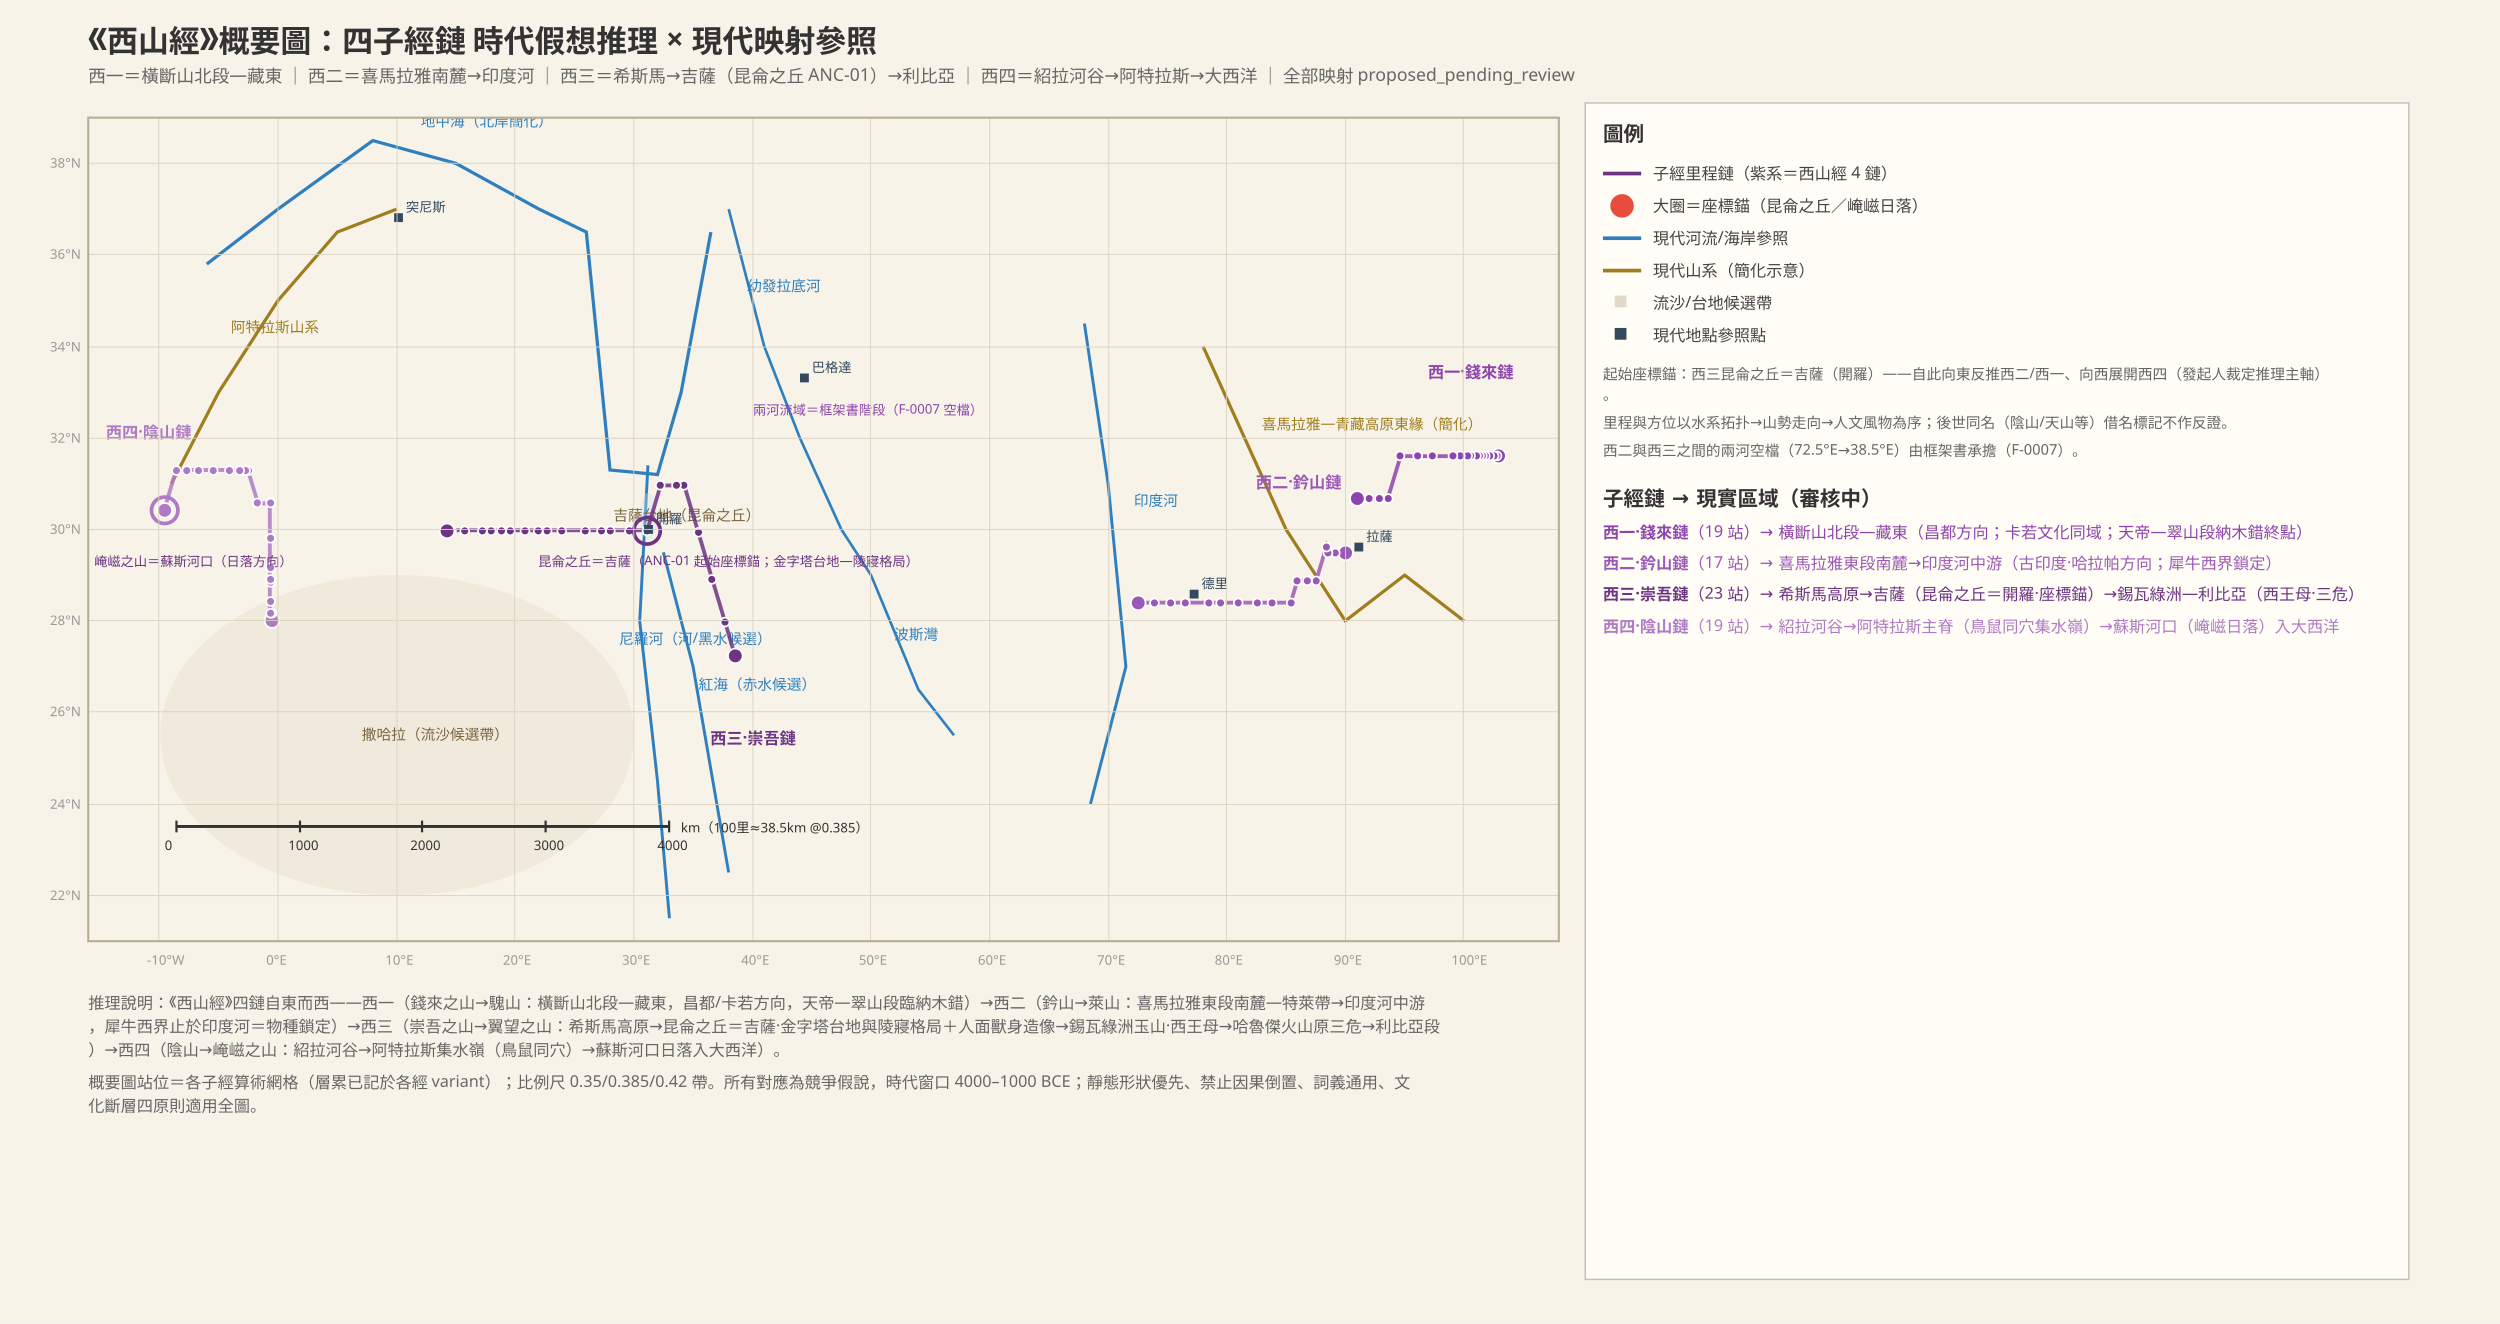
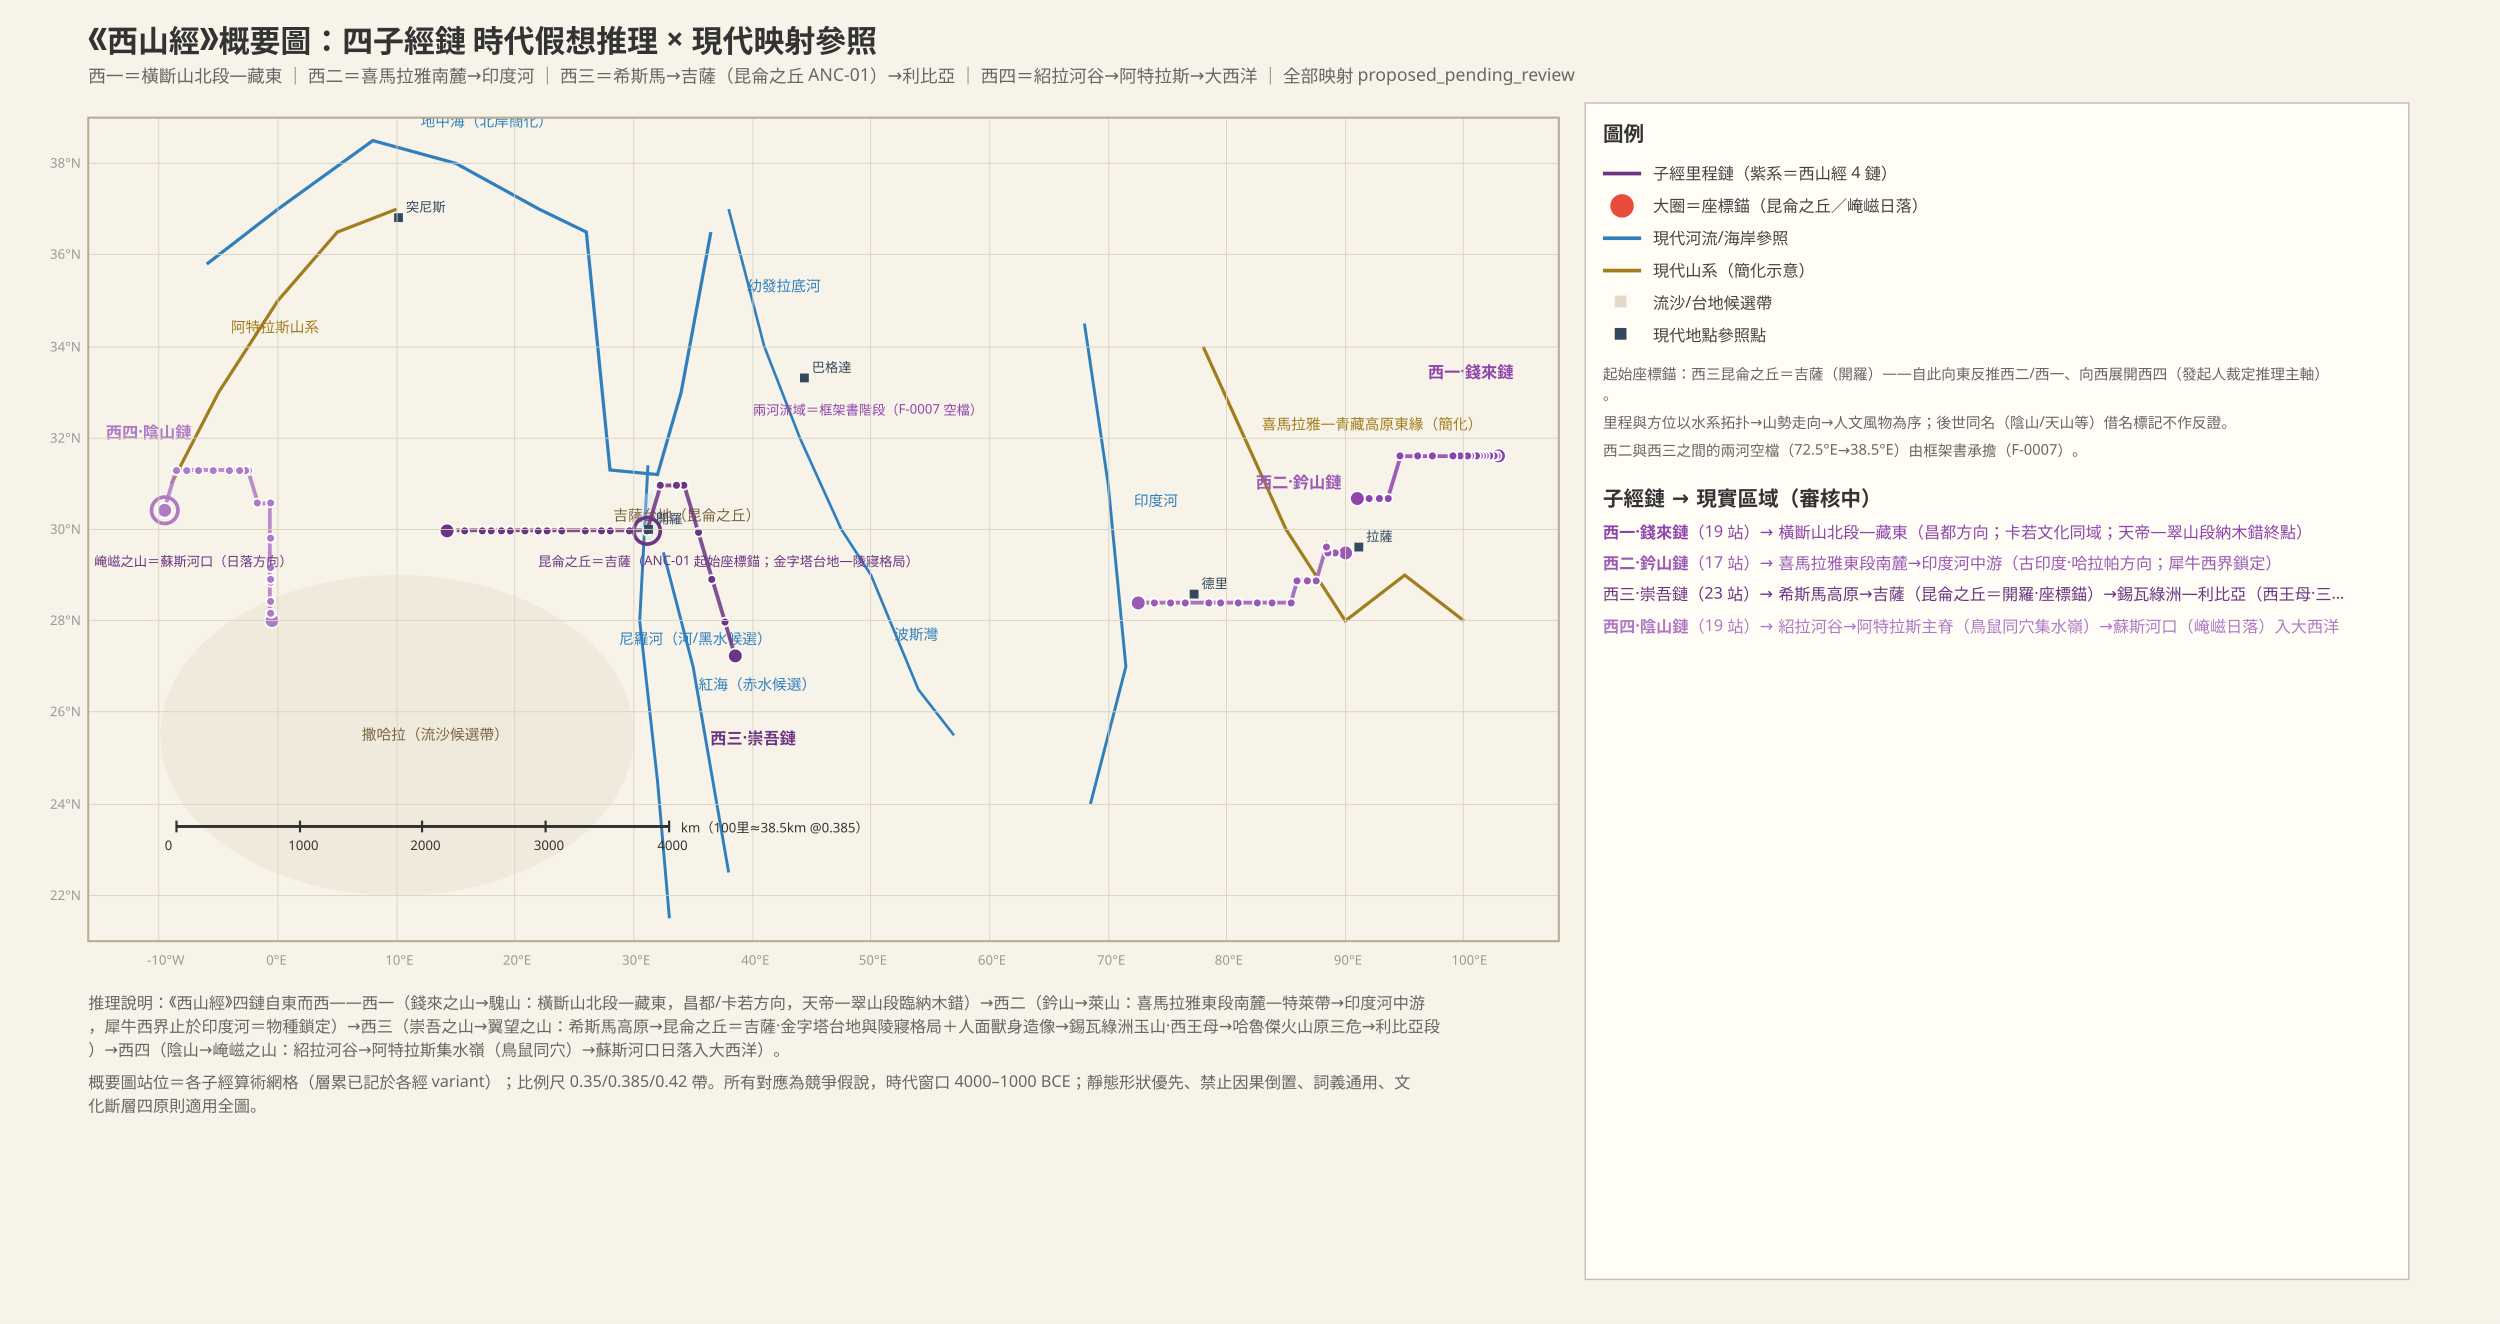
<svg xmlns="http://www.w3.org/2000/svg" width="1700" height="900" font-family="PingFang SC, Hiragino Sans GB, Microsoft YaHei, sans-serif">
  <rect width="1700" height="900" fill="#f7f3e8" />
  <clipPath id="mapclip">
    <rect x="60" y="80" width="1000" height="560" />
  </clipPath>
  <defs>
    <clipPath id="mapclip">
      <rect x="60" y="80" width="1000" height="560" />
    </clipPath>
    <pattern id="sand" width="8" height="8" patternUnits="userSpaceOnUse">
      <rect width="8" height="8" fill="#efe3c0" />
      <circle cx="2" cy="2" r="0.8" fill="#d6b96a" />
      <circle cx="6" cy="6" r="0.8" fill="#d6b96a" />
    </pattern>
  </defs>
  <text x="60" y="34" font-size="21" font-weight="bold" fill="#333">《西山經》概要圖：四子經鏈 時代假想推理 × 現代映射參照</text>
  <text x="60" y="56" font-size="12" fill="#666">西一＝橫斷山北段—藏東 ｜ 西二＝喜馬拉雅南麓→印度河 ｜ 西三＝希斯馬→吉薩（昆侖之丘 ANC-01）→利比亞 ｜ 西四＝紹拉河谷→阿特拉斯→大西洋 ｜ 全部映射 proposed_pending_review</text>
  <g clip-path="url(#mapclip)">
    <polyline points="140.6,179.6 189.0,142.2 253.5,95.6 310.0,111.1 366.5,142.2 398.7,157.8 414.8,319.6 447.1,322.7 463.2,266.7 483.4,157.8" fill="none" stroke="#2f7fbf" stroke-width="2.2" />
    <text x="286" y="86" font-size="10" fill="#2f7fbf">地中海（北岸簡化）</text>
    <polyline points="451.1,375.6 471.3,453.3 495.5,593.3" fill="none" stroke="#2f7fbf" stroke-width="2" />
    <text x="475" y="469" font-size="10" fill="#2f7fbf">紅海（赤水候選）</text>
    <polyline points="440.6,316.4 435.0,422.2 447.1,531.1 455.2,624.4" fill="none" stroke="#2f7fbf" stroke-width="2" />
    <text x="421" y="438" font-size="10" fill="#2f7fbf">尼羅河（河/黑水候選）</text>
    <polyline points="495.5,142.2 519.7,235.6 543.9,297.8 572.1,360.0" fill="none" stroke="#2f7fbf" stroke-width="1.8" />
    <text x="508" y="198" font-size="10" fill="#2f7fbf">幼發拉底河</text>
    <polyline points="572.1,360.0 592.3,391.1 624.5,468.9 648.7,500.0" fill="none" stroke="#2f7fbf" stroke-width="1.8" />
    <text x="608" y="435" font-size="10" fill="#2f7fbf">波斯灣</text>
    <polyline points="737.4,220.0 753.5,328.9 765.6,453.3 741.5,546.7" fill="none" stroke="#2f7fbf" stroke-width="2" />
    <text x="771" y="344" font-size="10" fill="#2f7fbf">印度河</text>
    <polyline points="818.1,235.6 874.5,360.0 914.8,422.2 955.2,391.1 995.5,422.2" fill="none" stroke="#a07d1e" stroke-width="2.2" />
    <text x="858" y="292" font-size="10" fill="#a07d1e">喜馬拉雅—青藏高原東緣（簡化）</text>
    <polyline points="116.5,328.9 148.7,266.7 189.0,204.4 229.4,157.8 269.7,142.2" fill="none" stroke="#a07d1e" stroke-width="2.2" />
    <text x="157" y="226" font-size="10" fill="#a07d1e">阿特拉斯山系</text>
    <ellipse cx="270" cy="500" rx="161" ry="109" fill="#e2d9c8" opacity="0.35" />
    <text x="246" y="503" font-size="10" fill="#7a6540">撒哈拉（流沙候選帶）</text>
    <ellipse cx="441" cy="351" rx="6" ry="16" fill="#cfe0e8" opacity="0.35" />
    <text x="417" y="354" font-size="10" fill="#7a6540">吉薩台地（昆侖之丘）</text>
    <polyline points="1019.1,310.2 1017.6,310.2 1015.6,310.2 1013.1,310.2 1010.4,310.2 1008.5,310.2 1006.1,310.2 1004.4,310.2 1000.5,310.2 998.2,310.2 993.3,310.2 987.7,310.2 974.4,310.2 963.9,310.2 952.4,310.2 943.6,339.2 937.7,339.2 931.2,339.2 923.0,339.2" fill="none" stroke="#8e44ad" stroke-width="2.6" opacity="0.85" />
    <circle cx="1019" cy="310" r="5" fill="#8e44ad" stroke="#fff" stroke-width="1.2" />
    <circle cx="1018" cy="310" r="3" fill="#8e44ad" stroke="#fff" stroke-width="1.2" />
    <circle cx="1016" cy="310" r="3" fill="#8e44ad" stroke="#fff" stroke-width="1.2" />
    <circle cx="1013" cy="310" r="3" fill="#8e44ad" stroke="#fff" stroke-width="1.2" />
    <circle cx="1010" cy="310" r="3" fill="#8e44ad" stroke="#fff" stroke-width="1.2" />
    <circle cx="1008" cy="310" r="3" fill="#8e44ad" stroke="#fff" stroke-width="1.2" />
    <circle cx="1006" cy="310" r="3" fill="#8e44ad" stroke="#fff" stroke-width="1.2" />
    <circle cx="1004" cy="310" r="3" fill="#8e44ad" stroke="#fff" stroke-width="1.2" />
    <circle cx="1000" cy="310" r="3" fill="#8e44ad" stroke="#fff" stroke-width="1.2" />
    <circle cx="998" cy="310" r="3" fill="#8e44ad" stroke="#fff" stroke-width="1.2" />
    <circle cx="993" cy="310" r="3" fill="#8e44ad" stroke="#fff" stroke-width="1.2" />
    <circle cx="988" cy="310" r="3" fill="#8e44ad" stroke="#fff" stroke-width="1.2" />
    <circle cx="974" cy="310" r="3" fill="#8e44ad" stroke="#fff" stroke-width="1.2" />
    <circle cx="964" cy="310" r="3" fill="#8e44ad" stroke="#fff" stroke-width="1.2" />
    <circle cx="952" cy="310" r="3" fill="#8e44ad" stroke="#fff" stroke-width="1.2" />
    <circle cx="944" cy="339" r="3" fill="#8e44ad" stroke="#fff" stroke-width="1.2" />
    <circle cx="938" cy="339" r="3" fill="#8e44ad" stroke="#fff" stroke-width="1.2" />
    <circle cx="931" cy="339" r="3" fill="#8e44ad" stroke="#fff" stroke-width="1.2" />
    <circle cx="923" cy="339" r="5" fill="#8e44ad" stroke="#fff" stroke-width="1.2" />
    <text x="971" y="257" font-size="11" font-weight="bold" fill="#8e44ad">西一·錢來鏈</text>
    <polyline points="914.8,375.6 908.5,375.6 903.0,375.6 901.9,371.8 895.1,394.5 888.6,394.5 882.3,394.5 877.7,409.8 864.8,409.8 855.2,409.8 842.4,409.8 829.6,409.8 821.6,409.8 805.6,409.8 796.0,409.8 784.8,409.8 773.5,409.8" fill="none" stroke="#9b59b6" stroke-width="2.6" opacity="0.85" />
    <circle cx="915" cy="376" r="5" fill="#9b59b6" stroke="#fff" stroke-width="1.2" />
    <circle cx="908" cy="376" r="3" fill="#9b59b6" stroke="#fff" stroke-width="1.2" />
    <circle cx="903" cy="376" r="3" fill="#9b59b6" stroke="#fff" stroke-width="1.2" />
    <circle cx="902" cy="372" r="3" fill="#9b59b6" stroke="#fff" stroke-width="1.2" />
    <circle cx="895" cy="395" r="3" fill="#9b59b6" stroke="#fff" stroke-width="1.2" />
    <circle cx="889" cy="395" r="3" fill="#9b59b6" stroke="#fff" stroke-width="1.2" />
    <circle cx="882" cy="395" r="3" fill="#9b59b6" stroke="#fff" stroke-width="1.2" />
    <circle cx="878" cy="410" r="3" fill="#9b59b6" stroke="#fff" stroke-width="1.2" />
    <circle cx="865" cy="410" r="3" fill="#9b59b6" stroke="#fff" stroke-width="1.2" />
    <circle cx="855" cy="410" r="3" fill="#9b59b6" stroke="#fff" stroke-width="1.2" />
    <circle cx="842" cy="410" r="3" fill="#9b59b6" stroke="#fff" stroke-width="1.2" />
    <circle cx="830" cy="410" r="3" fill="#9b59b6" stroke="#fff" stroke-width="1.2" />
    <circle cx="822" cy="410" r="3" fill="#9b59b6" stroke="#fff" stroke-width="1.2" />
    <circle cx="806" cy="410" r="3" fill="#9b59b6" stroke="#fff" stroke-width="1.2" />
    <circle cx="796" cy="410" r="3" fill="#9b59b6" stroke="#fff" stroke-width="1.2" />
    <circle cx="785" cy="410" r="3" fill="#9b59b6" stroke="#fff" stroke-width="1.2" />
    <circle cx="774" cy="410" r="5" fill="#9b59b6" stroke="#fff" stroke-width="1.2" />
    <text x="854" y="332" font-size="11" font-weight="bold" fill="#9b59b6">西二·鈐山鏈</text>
    <polyline points="499.7,445.6 492.9,422.5 484.4,394.2 474.9,362.2 465.3,330.1 459.5,330.1 449.2,330.1 440.1,360.6 428.2,360.6 415.3,360.6 408.9,360.6 397.6,360.6 382.2,360.6 372.5,360.6 366.0,360.6 357.0,360.6 347.3,360.6 340.9,360.6 333.9,360.6 327.7,360.6 316.5,360.6 307.1,360.6 303.9,360.6" fill="none" stroke="#6c3483" stroke-width="2.6" opacity="0.85" />
    <circle cx="500" cy="446" r="5" fill="#6c3483" stroke="#fff" stroke-width="1.2" />
    <circle cx="493" cy="423" r="3" fill="#6c3483" stroke="#fff" stroke-width="1.2" />
    <circle cx="484" cy="394" r="3" fill="#6c3483" stroke="#fff" stroke-width="1.2" />
    <circle cx="475" cy="362" r="3" fill="#6c3483" stroke="#fff" stroke-width="1.2" />
    <circle cx="465" cy="330" r="3" fill="#6c3483" stroke="#fff" stroke-width="1.2" />
    <circle cx="460" cy="330" r="3" fill="#6c3483" stroke="#fff" stroke-width="1.2" />
    <circle cx="449" cy="330" r="3" fill="#6c3483" stroke="#fff" stroke-width="1.2" />
    <circle cx="440" cy="361" r="3" fill="#6c3483" stroke="#fff" stroke-width="1.2" />
    <circle cx="428" cy="361" r="3" fill="#6c3483" stroke="#fff" stroke-width="1.2" />
    <circle cx="415" cy="361" r="3" fill="#6c3483" stroke="#fff" stroke-width="1.2" />
    <circle cx="409" cy="361" r="3" fill="#6c3483" stroke="#fff" stroke-width="1.2" />
    <circle cx="398" cy="361" r="3" fill="#6c3483" stroke="#fff" stroke-width="1.2" />
    <circle cx="382" cy="361" r="3" fill="#6c3483" stroke="#fff" stroke-width="1.2" />
    <circle cx="372" cy="361" r="3" fill="#6c3483" stroke="#fff" stroke-width="1.2" />
    <circle cx="366" cy="361" r="3" fill="#6c3483" stroke="#fff" stroke-width="1.2" />
    <circle cx="357" cy="361" r="3" fill="#6c3483" stroke="#fff" stroke-width="1.2" />
    <circle cx="347" cy="361" r="3" fill="#6c3483" stroke="#fff" stroke-width="1.2" />
    <circle cx="341" cy="361" r="3" fill="#6c3483" stroke="#fff" stroke-width="1.2" />
    <circle cx="334" cy="361" r="3" fill="#6c3483" stroke="#fff" stroke-width="1.2" />
    <circle cx="328" cy="361" r="3" fill="#6c3483" stroke="#fff" stroke-width="1.2" />
    <circle cx="316" cy="361" r="3" fill="#6c3483" stroke="#fff" stroke-width="1.2" />
    <circle cx="307" cy="361" r="3" fill="#6c3483" stroke="#fff" stroke-width="1.2" />
    <circle cx="304" cy="361" r="5" fill="#6c3483" stroke="#fff" stroke-width="1.2" />
    <circle cx="440" cy="361" r="9" fill="none" stroke="#6c3483" stroke-width="2.5" />
    <text x="483" y="506" font-size="11" font-weight="bold" fill="#6c3483">西三·崇吾鏈</text>
    <polyline points="185.2,422.2 185.2,416.9 183.5,416.9 183.5,409.5 183.5,396.4 183.5,394.2 183.5,385.5 183.5,366.2 183.5,342.3 175.5,342.3 168.5,319.6 166.8,319.6 162.9,319.6 156.5,319.6 145.1,319.6 135.4,319.6 127.0,319.6 119.8,319.6 111.6,346.9" fill="none" stroke="#af7ac5" stroke-width="2.6" opacity="0.85" />
    <circle cx="185" cy="422" r="5" fill="#af7ac5" stroke="#fff" stroke-width="1.2" />
    <circle cx="185" cy="417" r="3" fill="#af7ac5" stroke="#fff" stroke-width="1.2" />
    <circle cx="184" cy="417" r="3" fill="#af7ac5" stroke="#fff" stroke-width="1.2" />
    <circle cx="184" cy="409" r="3" fill="#af7ac5" stroke="#fff" stroke-width="1.2" />
    <circle cx="184" cy="396" r="3" fill="#af7ac5" stroke="#fff" stroke-width="1.2" />
    <circle cx="184" cy="394" r="3" fill="#af7ac5" stroke="#fff" stroke-width="1.2" />
    <circle cx="184" cy="386" r="3" fill="#af7ac5" stroke="#fff" stroke-width="1.2" />
    <circle cx="184" cy="366" r="3" fill="#af7ac5" stroke="#fff" stroke-width="1.2" />
    <circle cx="184" cy="342" r="3" fill="#af7ac5" stroke="#fff" stroke-width="1.2" />
    <circle cx="175" cy="342" r="3" fill="#af7ac5" stroke="#fff" stroke-width="1.2" />
    <circle cx="169" cy="320" r="3" fill="#af7ac5" stroke="#fff" stroke-width="1.2" />
    <circle cx="167" cy="320" r="3" fill="#af7ac5" stroke="#fff" stroke-width="1.2" />
    <circle cx="163" cy="320" r="3" fill="#af7ac5" stroke="#fff" stroke-width="1.2" />
    <circle cx="156" cy="320" r="3" fill="#af7ac5" stroke="#fff" stroke-width="1.2" />
    <circle cx="145" cy="320" r="3" fill="#af7ac5" stroke="#fff" stroke-width="1.2" />
    <circle cx="135" cy="320" r="3" fill="#af7ac5" stroke="#fff" stroke-width="1.2" />
    <circle cx="127" cy="320" r="3" fill="#af7ac5" stroke="#fff" stroke-width="1.2" />
    <circle cx="120" cy="320" r="3" fill="#af7ac5" stroke="#fff" stroke-width="1.2" />
    <circle cx="112" cy="347" r="5" fill="#af7ac5" stroke="#fff" stroke-width="1.2" />
    <circle cx="112" cy="347" r="9" fill="none" stroke="#af7ac5" stroke-width="2.5" />
    <text x="72" y="298" font-size="11" font-weight="bold" fill="#af7ac5">西四·陰山鏈</text>
    <text x="366" y="385" font-size="9" fill="#6c3483">昆侖之丘＝吉薩（ANC-01 起始座標錨；金字塔台地—陵寢格局）</text>
    <text x="512" y="282" font-size="9" fill="#8e44ad">兩河流域＝框架書階段（F-0007 空檔）</text>
    <text x="64" y="385" font-size="9" fill="#6c3483">崦嵫之山＝蘇斯河口（日落方向）</text>
    <rect x="438" y="357" width="6" height="6" fill="#34495e" />
    <text x="446" y="356" font-size="9" fill="#34495e">開羅</text>
    <rect x="544" y="254" width="6" height="6" fill="#34495e" />
    <text x="552" y="253" font-size="9" fill="#34495e">巴格達</text>
    <rect x="809" y="401" width="6" height="6" fill="#34495e" />
    <text x="817" y="400" font-size="9" fill="#34495e">德里</text>
    <rect x="921" y="369" width="6" height="6" fill="#34495e" />
    <text x="929" y="368" font-size="9" fill="#34495e">拉薩</text>
    <rect x="268" y="145" width="6" height="6" fill="#34495e" />
    <text x="276" y="144" font-size="9" fill="#34495e">突尼斯</text>
  </g>
  <line x1="108" y1="640" x2="108" y2="80" stroke="#d9d2c0" stroke-width="0.6" />
  <text x="100" y="656" font-size="9" fill="#999">-10°W</text>
  <line x1="189" y1="640" x2="189" y2="80" stroke="#d9d2c0" stroke-width="0.6" />
  <text x="181" y="656" font-size="9" fill="#999">0°E</text>
  <line x1="270" y1="640" x2="270" y2="80" stroke="#d9d2c0" stroke-width="0.6" />
  <text x="262" y="656" font-size="9" fill="#999">10°E</text>
  <line x1="350" y1="640" x2="350" y2="80" stroke="#d9d2c0" stroke-width="0.6" />
  <text x="342" y="656" font-size="9" fill="#999">20°E</text>
  <line x1="431" y1="640" x2="431" y2="80" stroke="#d9d2c0" stroke-width="0.6" />
  <text x="423" y="656" font-size="9" fill="#999">30°E</text>
  <line x1="512" y1="640" x2="512" y2="80" stroke="#d9d2c0" stroke-width="0.6" />
  <text x="504" y="656" font-size="9" fill="#999">40°E</text>
  <line x1="592" y1="640" x2="592" y2="80" stroke="#d9d2c0" stroke-width="0.6" />
  <text x="584" y="656" font-size="9" fill="#999">50°E</text>
  <line x1="673" y1="640" x2="673" y2="80" stroke="#d9d2c0" stroke-width="0.6" />
  <text x="665" y="656" font-size="9" fill="#999">60°E</text>
  <line x1="754" y1="640" x2="754" y2="80" stroke="#d9d2c0" stroke-width="0.6" />
  <text x="746" y="656" font-size="9" fill="#999">70°E</text>
  <line x1="834" y1="640" x2="834" y2="80" stroke="#d9d2c0" stroke-width="0.6" />
  <text x="826" y="656" font-size="9" fill="#999">80°E</text>
  <line x1="915" y1="640" x2="915" y2="80" stroke="#d9d2c0" stroke-width="0.6" />
  <text x="907" y="656" font-size="9" fill="#999">90°E</text>
  <line x1="995" y1="640" x2="995" y2="80" stroke="#d9d2c0" stroke-width="0.6" />
  <text x="987" y="656" font-size="9" fill="#999">100°E</text>
  <line x1="60" y1="609" x2="1060" y2="609" stroke="#d9d2c0" stroke-width="0.6" />
  <text x="34" y="612" font-size="9" fill="#999">22°N</text>
  <line x1="60" y1="547" x2="1060" y2="547" stroke="#d9d2c0" stroke-width="0.6" />
  <text x="34" y="550" font-size="9" fill="#999">24°N</text>
  <line x1="60" y1="484" x2="1060" y2="484" stroke="#d9d2c0" stroke-width="0.6" />
  <text x="34" y="487" font-size="9" fill="#999">26°N</text>
  <line x1="60" y1="422" x2="1060" y2="422" stroke="#d9d2c0" stroke-width="0.6" />
  <text x="34" y="425" font-size="9" fill="#999">28°N</text>
  <line x1="60" y1="360" x2="1060" y2="360" stroke="#d9d2c0" stroke-width="0.6" />
  <text x="34" y="363" font-size="9" fill="#999">30°N</text>
  <line x1="60" y1="298" x2="1060" y2="298" stroke="#d9d2c0" stroke-width="0.6" />
  <text x="34" y="301" font-size="9" fill="#999">32°N</text>
  <line x1="60" y1="236" x2="1060" y2="236" stroke="#d9d2c0" stroke-width="0.6" />
  <text x="34" y="239" font-size="9" fill="#999">34°N</text>
  <line x1="60" y1="173" x2="1060" y2="173" stroke="#d9d2c0" stroke-width="0.6" />
  <text x="34" y="176" font-size="9" fill="#999">36°N</text>
  <line x1="60" y1="111" x2="1060" y2="111" stroke="#d9d2c0" stroke-width="0.6" />
  <text x="34" y="114" font-size="9" fill="#999">38°N</text>
  <rect x="60" y="80" width="1000" height="560" fill="none" stroke="#b8ad92" stroke-width="1.4" />
  <line x1="120" y1="562" x2="455" y2="562" stroke="#333" stroke-width="2" />
  <line x1="120" y1="558" x2="120" y2="566" stroke="#333" stroke-width="1.5" />
  <text x="112" y="578" font-size="9" fill="#333">0</text>
  <line x1="204" y1="558" x2="204" y2="566" stroke="#333" stroke-width="1.5" />
  <text x="196" y="578" font-size="9" fill="#333">1000</text>
  <line x1="287" y1="558" x2="287" y2="566" stroke="#333" stroke-width="1.5" />
  <text x="279" y="578" font-size="9" fill="#333">2000</text>
  <line x1="371" y1="558" x2="371" y2="566" stroke="#333" stroke-width="1.5" />
  <text x="363" y="578" font-size="9" fill="#333">3000</text>
  <line x1="455" y1="558" x2="455" y2="566" stroke="#333" stroke-width="1.5" />
  <text x="447" y="578" font-size="9" fill="#333">4000</text>
  <text x="463" y="566" font-size="9" fill="#333">km（100里≈38.5km @0.385）</text>
  <rect x="1078" y="70" width="560" height="800" fill="#fffdf5" stroke="#cbb" />
  <text x="1090" y="96" font-size="14" font-weight="bold" fill="#333">圖例</text>
  <line x1="1090" y1="118" x2="1116" y2="118" stroke="#6c3483" stroke-width="2.5" />
  <text x="1124" y="122" font-size="11" fill="#444">子經里程鏈（紫系＝西山經 4 鏈）</text>
  <circle cx="1103" cy="140" r="8" fill="#e74c3c" />
  <text x="1124" y="144" font-size="11" fill="#444">大圈＝座標錨（昆侖之丘／崦嵫日落）</text>
  <line x1="1090" y1="162" x2="1116" y2="162" stroke="#2f7fbf" stroke-width="2.5" />
  <text x="1124" y="166" font-size="11" fill="#444">現代河流/海岸參照</text>
  <line x1="1090" y1="184" x2="1116" y2="184" stroke="#a07d1e" stroke-width="2.5" />
  <text x="1124" y="188" font-size="11" fill="#444">現代山系（簡化示意）</text>
  <rect x="1098" y="201" width="8" height="8" fill="#e2d9c8" />
  <text x="1124" y="210" font-size="11" fill="#444">流沙/台地候選帶</text>
  <rect x="1098" y="223" width="8" height="8" fill="#34495e" />
  <text x="1124" y="232" font-size="11" fill="#444">現代地點參照點</text>
  <text x="1090" y="258" font-size="10" fill="#666">起始座標錨：西三昆侖之丘＝吉薩（開羅）——自此向東反推西二/西一、向西展開西四（發起人裁定推理主軸）</text>
  <text x="1090" y="272" font-size="10" fill="#666">。</text>
  <text x="1090" y="291" font-size="10" fill="#666">里程與方位以水系拓扑→山勢走向→人文風物為序；後世同名（陰山/天山等）借名標記不作反證。</text>
  <text x="1090" y="310" font-size="10" fill="#666">西二與西三之間的兩河空檔（72.5°E→38.5°E）由框架書承擔（F-0007）。</text>
  <text x="1090" y="344.0" font-size="14" font-weight="bold" fill="#333">子經鏈 → 現實區域（審核中）</text>
  <text x="1090" y="366" font-size="11" fill="#8e44ad">
    <tspan font-weight="bold">西一·錢來鏈</tspan>（19 站）→ 橫斷山北段—藏東（昌都方向；卡若文化同域；天帝—翠山段納木錯終點）</text>
  <text x="1090" y="387" font-size="11" fill="#9b59b6">
    <tspan font-weight="bold">西二·鈐山鏈</tspan>（17 站）→ 喜馬拉雅東段南麓→印度河中游（古印度·哈拉帕方向；犀牛西界鎖定）</text>
-   <text x="1090" y="408" font-size="11" fill="#6c3483">
-     <tspan font-weight="bold">西三·崇吾鏈</tspan>（23 站）→ 希斯馬高原→吉薩（昆侖之丘＝開羅·座標錨）→錫瓦綠洲—利比亞（西王母·三危）</text>
+   <text x="1090" y="408" font-size="11" fill="#6c3483">西三·崇吾鏈（23 站）→ 希斯馬高原→吉薩（昆侖之丘＝開羅·座標錨）→錫瓦綠洲—利比亞（西王母·三…</text>
  <text x="1090" y="430" font-size="11" fill="#af7ac5">
    <tspan font-weight="bold">西四·陰山鏈</tspan>（19 站）→ 紹拉河谷→阿特拉斯主脊（鳥鼠同穴集水嶺）→蘇斯河口（崦嵫日落）入大西洋</text>
  <text x="60" y="686" font-size="11" fill="#666">推理說明：《西山經》四鏈自東而西——西一（錢來之山→騩山：橫斷山北段—藏東，昌都/卡若方向，天帝—翠山段臨納木錯）→西二（鈐山→萊山：喜馬拉雅東段南麓—特萊帶→印度河中游</text>
  <text x="60" y="702" font-size="11" fill="#666">，犀牛西界止於印度河＝物種鎖定）→西三（崇吾之山→翼望之山：希斯馬高原→昆侖之丘＝吉薩·金字塔台地與陵寢格局＋人面獸身造像→錫瓦綠洲玉山·西王母→哈魯傑火山原三危→利比亞段</text>
  <text x="60" y="718" font-size="11" fill="#666">）→西四（陰山→崦嵫之山：紹拉河谷→阿特拉斯集水嶺（鳥鼠同穴）→蘇斯河口日落入大西洋）。</text>
  <text x="60" y="740" font-size="11" fill="#666">概要圖站位＝各子經算術網格（層累已記於各經 variant）；比例尺 0.35/0.385/0.42 帶。所有對應為競爭假說，時代窗口 4000–1000 BCE；靜態形狀優先、禁止因果倒置、詞義通用、文</text>
  <text x="60" y="756" font-size="11" fill="#666">化斷層四原則適用全圖。</text>
</svg>
